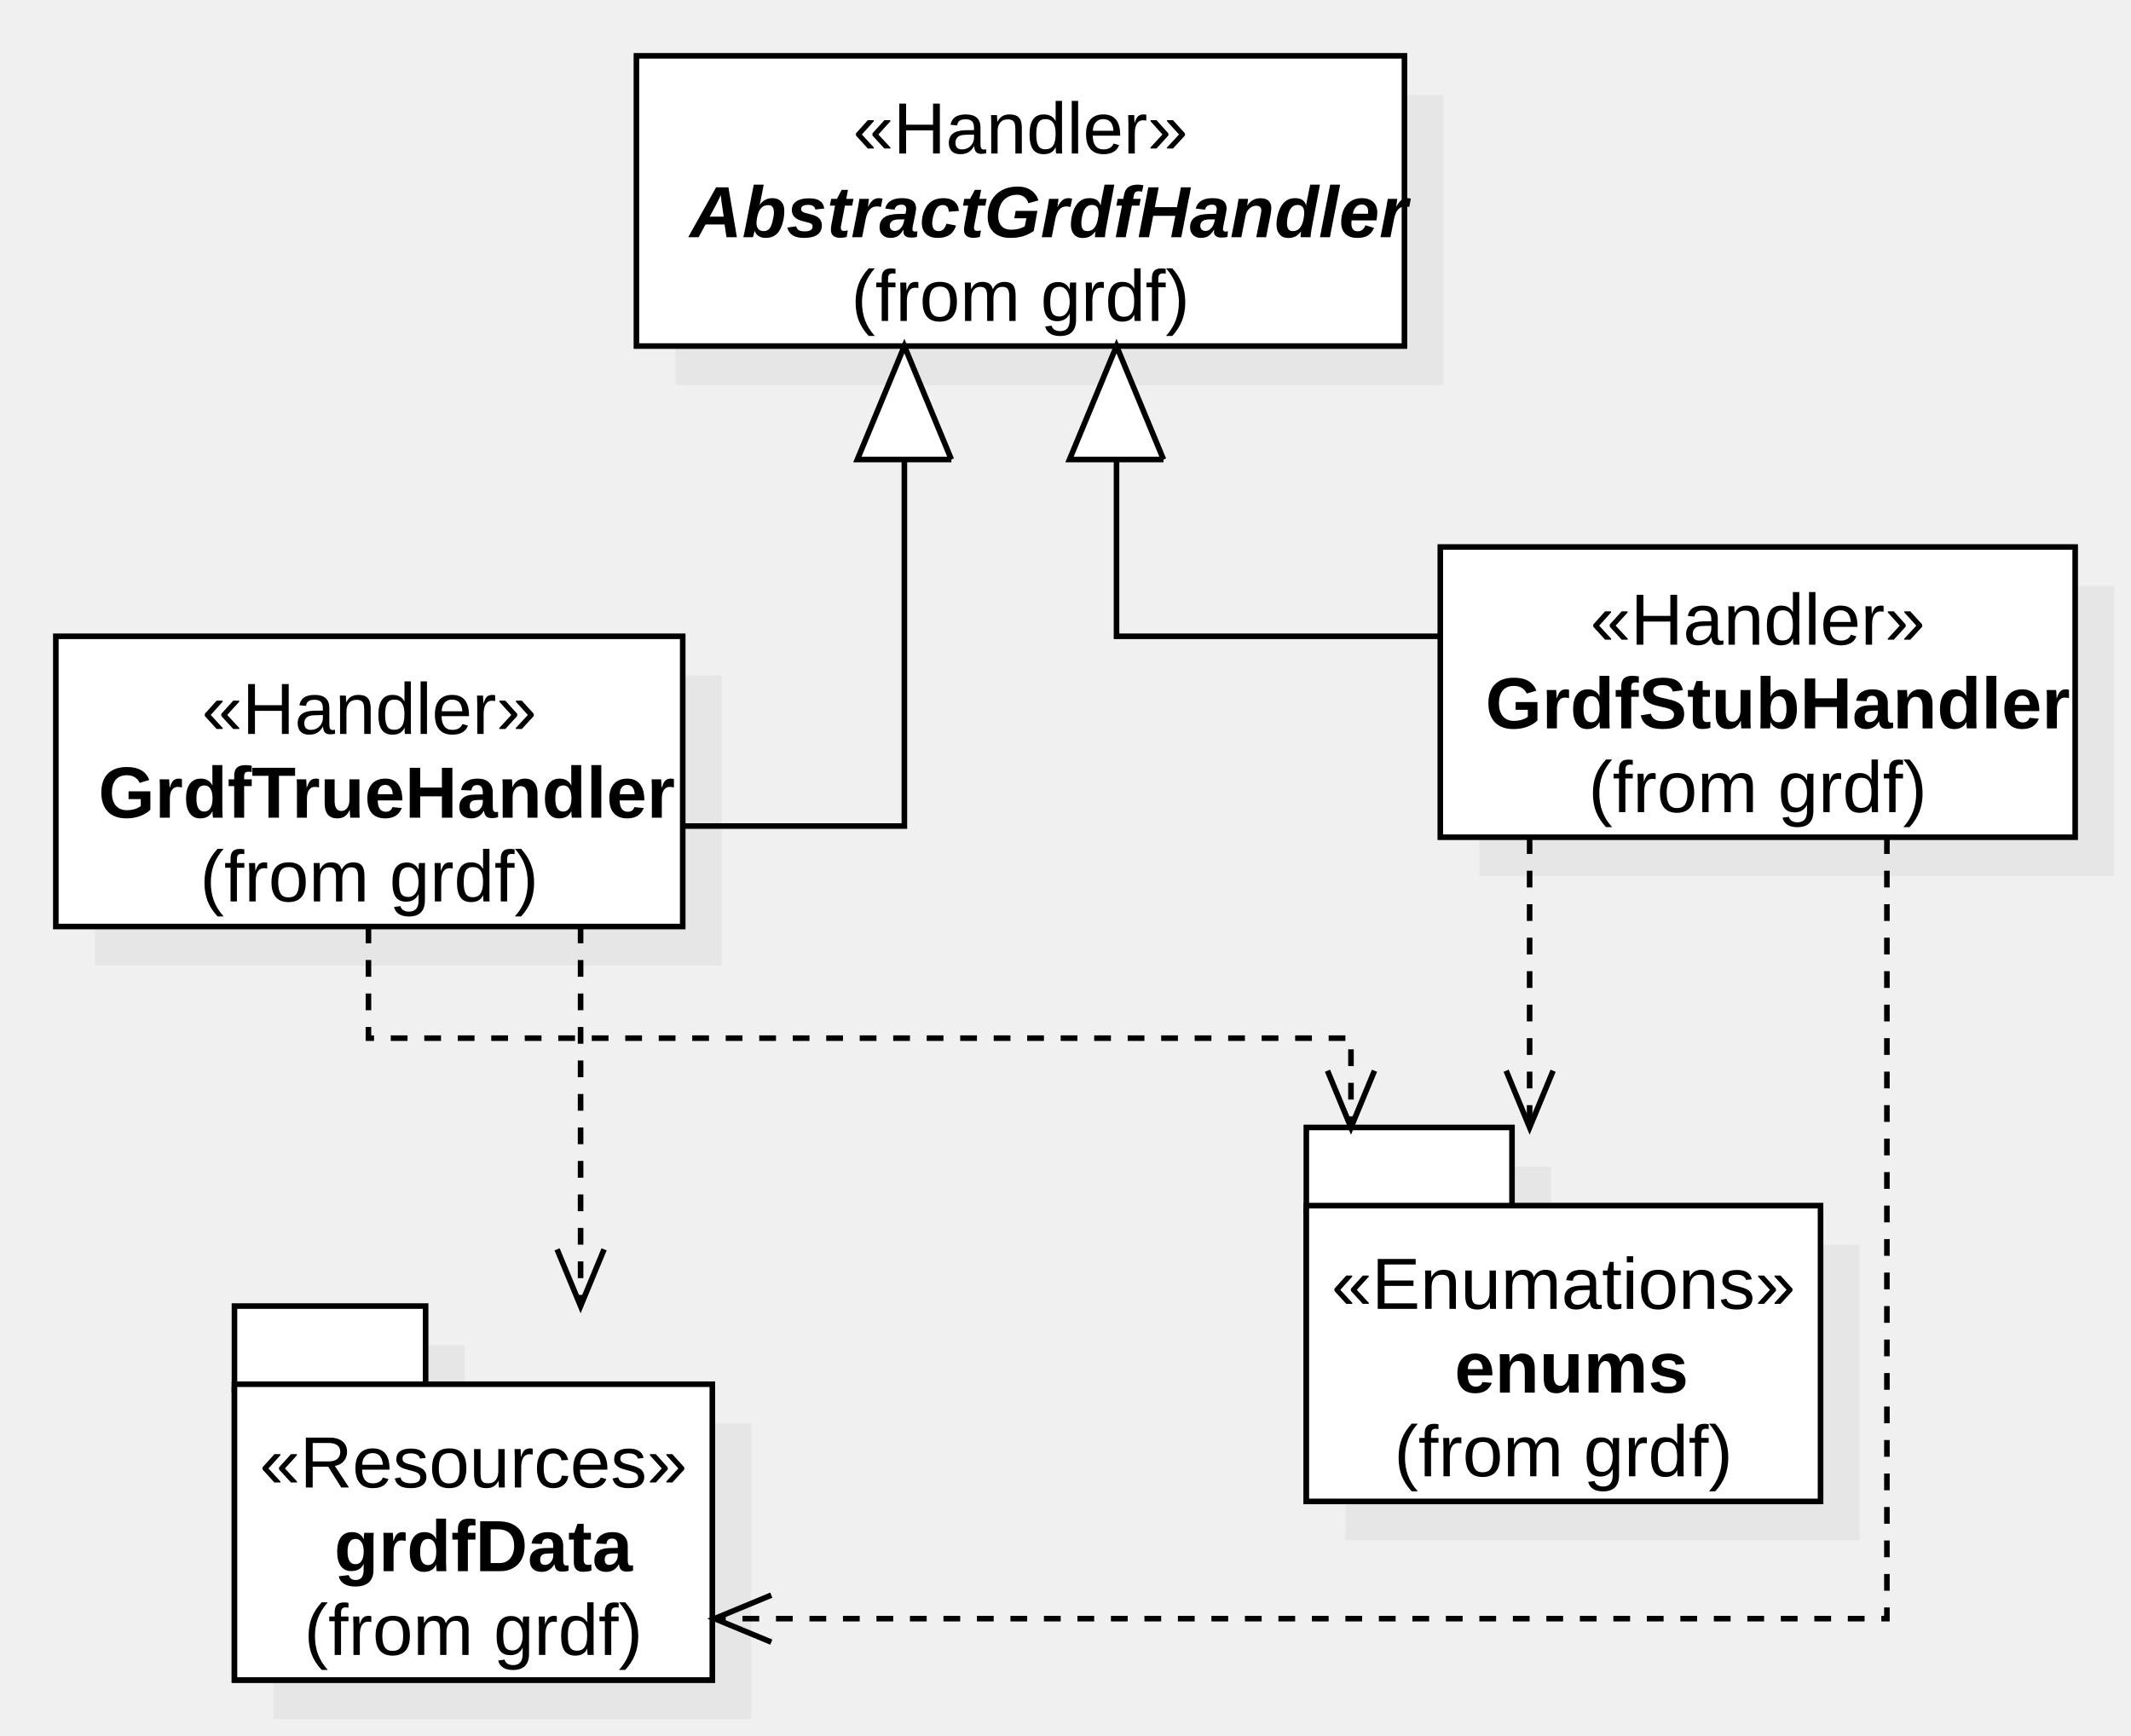
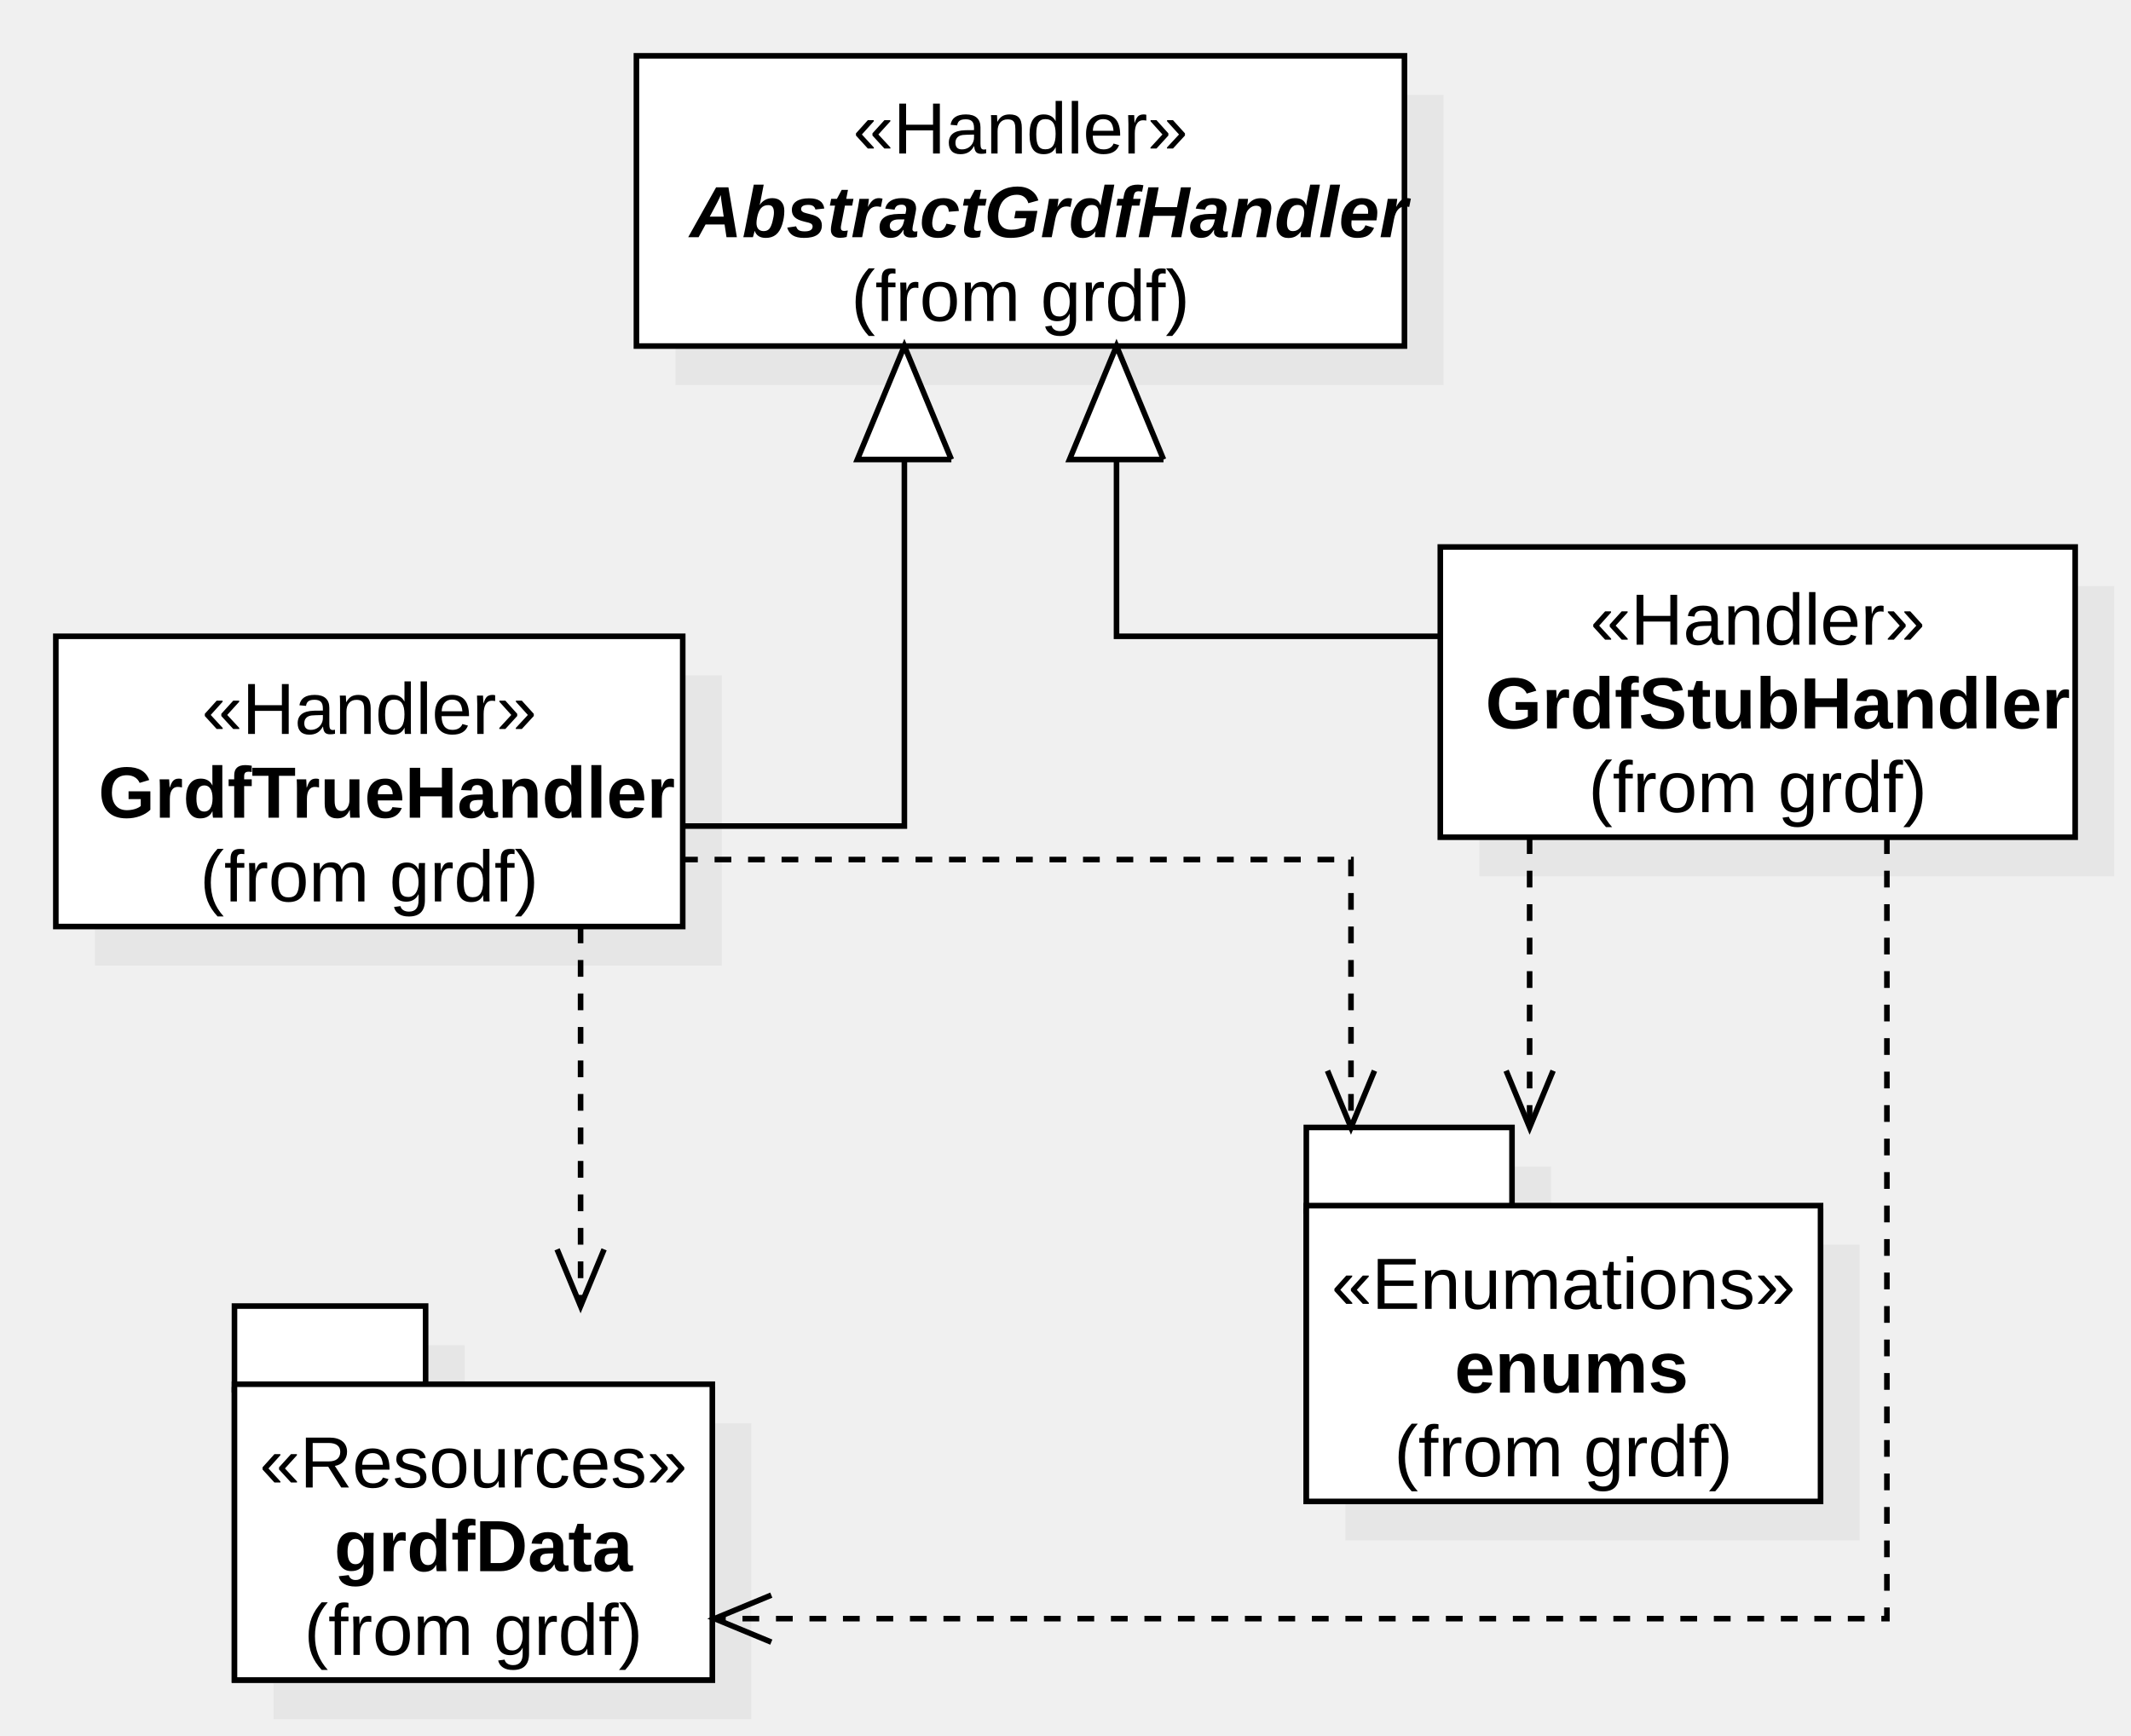
<svg xmlns="http://www.w3.org/2000/svg" version="1.1" width="381.724" height="311">
  <defs />
  <g>
    <g transform="translate(-630,-382) scale(1,1)">
      <rect fill="#C0C0C0" stroke="none" x="679" y="623" width="34.239" height="15" opacity="0.2" />
    </g>
    <g transform="translate(-630,-382) scale(1,1)">
      <rect fill="#C0C0C0" stroke="none" x="679" y="637" width="85.597" height="53" opacity="0.2" />
    </g>
    <g transform="translate(-630,-382) scale(1,1)">
      <rect fill="#ffffff" stroke="none" x="672" y="631" width="85.597" height="52" />
    </g>
    <g transform="translate(-630,-382) scale(1,1)">
      <path fill="none" stroke="#000000" d="M 672 631 L 757.597 631 L 757.597 683 L 672 683 L 672 631 Z Z" stroke-miterlimit="10" />
    </g>
    <g transform="translate(-630,-382) scale(1,1)">
      <rect fill="#ffffff" stroke="none" x="672" y="616" width="34.239" height="15" />
    </g>
    <g transform="translate(-630,-382) scale(1,1)">
      <path fill="none" stroke="#000000" d="M 672 616 L 706.239 616 L 706.239 631 L 672 631 L 672 616 Z Z" stroke-miterlimit="10" />
    </g>
    <g transform="translate(-630,-382) scale(1,1)">
      <rect fill="#ffffff" stroke="none" x="672" y="630" width="85.597" height="53" />
    </g>
    <g transform="translate(-630,-382) scale(1,1)">
      <path fill="none" stroke="#000000" d="M 672 630 L 757.597 630 L 757.597 683 L 672 683 L 672 630 Z Z" stroke-miterlimit="10" />
    </g>
    <g transform="translate(-630,-382) scale(1,1)">
      <g>
        <path fill="none" stroke="none" />
        <text fill="#000000" stroke="none" font-family="Arial" font-size="13px" font-style="normal" font-weight="normal" text-decoration="none" x="676.5" y="648.5">«Resources»</text>
      </g>
    </g>
    <g transform="translate(-630,-382) scale(1,1)">
      <g>
        <path fill="none" stroke="none" />
        <text fill="#000000" stroke="none" font-family="Arial" font-size="13px" font-style="normal" font-weight="bold" text-decoration="none" x="689.868" y="663.5">grdfData</text>
      </g>
    </g>
    <g transform="translate(-630,-382) scale(1,1)">
      <g>
        <path fill="none" stroke="none" />
        <text fill="#000000" stroke="none" font-family="Arial" font-size="13px" font-style="normal" font-weight="normal" text-decoration="none" x="684.463" y="678.5">(from grdf)</text>
      </g>
    </g>
    <g transform="translate(-630,-382) scale(1,1)">
      <rect fill="#C0C0C0" stroke="none" x="871" y="591" width="36.844" height="15" opacity="0.2" />
    </g>
    <g transform="translate(-630,-382) scale(1,1)">
      <rect fill="#C0C0C0" stroke="none" x="871" y="605" width="92.11" height="53" opacity="0.2" />
    </g>
    <g transform="translate(-630,-382) scale(1,1)">
      <rect fill="#ffffff" stroke="none" x="864" y="599" width="92.11" height="52" />
    </g>
    <g transform="translate(-630,-382) scale(1,1)">
      <path fill="none" stroke="#000000" d="M 864 599 L 956.11 599 L 956.11 651 L 864 651 L 864 599 Z Z" stroke-miterlimit="10" />
    </g>
    <g transform="translate(-630,-382) scale(1,1)">
      <rect fill="#ffffff" stroke="none" x="864" y="584" width="36.844" height="15" />
    </g>
    <g transform="translate(-630,-382) scale(1,1)">
      <path fill="none" stroke="#000000" d="M 864 584 L 900.844 584 L 900.844 599 L 864 599 L 864 584 Z Z" stroke-miterlimit="10" />
    </g>
    <g transform="translate(-630,-382) scale(1,1)">
      <rect fill="#ffffff" stroke="none" x="864" y="598" width="92.11" height="53" />
    </g>
    <g transform="translate(-630,-382) scale(1,1)">
      <path fill="none" stroke="#000000" d="M 864 598 L 956.11 598 L 956.11 651 L 864 651 L 864 598 Z Z" stroke-miterlimit="10" />
    </g>
    <g transform="translate(-630,-382) scale(1,1)">
      <g>
        <path fill="none" stroke="none" />
        <text fill="#000000" stroke="none" font-family="Arial" font-size="13px" font-style="normal" font-weight="normal" text-decoration="none" x="868.5" y="616.5">«Enumations»</text>
      </g>
    </g>
    <g transform="translate(-630,-382) scale(1,1)">
      <g>
        <path fill="none" stroke="none" />
        <text fill="#000000" stroke="none" font-family="Arial" font-size="13px" font-style="normal" font-weight="bold" text-decoration="none" x="890.545" y="631.5">enums</text>
      </g>
    </g>
    <g transform="translate(-630,-382) scale(1,1)">
      <g>
        <path fill="none" stroke="none" />
        <text fill="#000000" stroke="none" font-family="Arial" font-size="13px" font-style="normal" font-weight="normal" text-decoration="none" x="879.719" y="646.5">(from grdf)</text>
      </g>
    </g>
    <g transform="translate(-630,-382) scale(1,1)">
      <rect fill="#C0C0C0" stroke="none" x="751" y="399" width="137.578" height="52" opacity="0.2" />
    </g>
    <g transform="translate(-630,-382) scale(1,1)">
      <rect fill="#ffffff" stroke="none" x="744" y="392" width="137.578" height="52" />
    </g>
    <g transform="translate(-630,-382) scale(1,1)">
      <path fill="none" stroke="#000000" d="M 744 392 L 881.578 392 L 881.578 444 L 744 444 L 744 392 Z Z" stroke-miterlimit="10" />
    </g>
    <g transform="translate(-630,-382) scale(1,1)">
      <g>
        <path fill="none" stroke="none" />
        <text fill="#000000" stroke="none" font-family="Arial" font-size="13px" font-style="normal" font-weight="normal" text-decoration="none" x="782.796" y="409.5">«Handler»</text>
      </g>
    </g>
    <g transform="translate(-630,-382) scale(1,1)">
      <g>
        <path fill="none" stroke="none" />
        <text fill="#000000" stroke="none" font-family="Arial" font-size="13px" font-style="italic" font-weight="bold" text-decoration="none" x="753.543" y="424.5">AbstractGrdfHandler</text>
      </g>
    </g>
    <g transform="translate(-630,-382) scale(1,1)">
      <g>
        <path fill="none" stroke="none" />
        <text fill="#000000" stroke="none" font-family="Arial" font-size="13px" font-style="normal" font-weight="normal" text-decoration="none" x="782.454" y="439.5">(from grdf)</text>
      </g>
    </g>
    <g transform="translate(-630,-382) scale(1,1)">
      <rect fill="#C0C0C0" stroke="none" x="895" y="487" width="113.724" height="52" opacity="0.2" />
    </g>
    <g transform="translate(-630,-382) scale(1,1)">
      <rect fill="#ffffff" stroke="none" x="888" y="480" width="113.724" height="52" />
    </g>
    <g transform="translate(-630,-382) scale(1,1)">
      <path fill="none" stroke="#000000" d="M 888 480 L 1001.724 480 L 1001.724 532 L 888 532 L 888 480 Z Z" stroke-miterlimit="10" />
    </g>
    <g transform="translate(-630,-382) scale(1,1)">
      <g>
        <path fill="none" stroke="none" />
        <text fill="#000000" stroke="none" font-family="Arial" font-size="13px" font-style="normal" font-weight="normal" text-decoration="none" x="914.869" y="497.5">«Handler»</text>
      </g>
    </g>
    <g transform="translate(-630,-382) scale(1,1)">
      <g>
        <path fill="none" stroke="none" />
        <text fill="#000000" stroke="none" font-family="Arial" font-size="13px" font-style="normal" font-weight="bold" text-decoration="none" x="896.086" y="512.5">GrdfStubHandler</text>
      </g>
    </g>
    <g transform="translate(-630,-382) scale(1,1)">
      <g>
        <path fill="none" stroke="none" />
        <text fill="#000000" stroke="none" font-family="Arial" font-size="13px" font-style="normal" font-weight="normal" text-decoration="none" x="914.526" y="527.5">(from grdf)</text>
      </g>
    </g>
    <g transform="translate(-630,-382) scale(1,1)">
      <path fill="none" stroke="#000000" d="M 888 496 L 830 496 L 830 444" stroke-miterlimit="10" />
    </g>
    <g transform="translate(-630,-382) scale(1,1)">
      <path fill="#FFFFFF" stroke="none" d="M 838.419 464.325 L 830 444 L 821.581 464.325" />
    </g>
    <g transform="translate(-630,-382) scale(1,1)">
      <path fill="none" stroke="#000000" d="M 838.419 464.325 L 830 444 L 821.581 464.325 L 838.419 464.325" stroke-miterlimit="10" />
    </g>
    <g transform="translate(-630,-382) scale(1,1)">
      <rect fill="#C0C0C0" stroke="none" x="647" y="503" width="112.295" height="52" opacity="0.2" />
    </g>
    <g transform="translate(-630,-382) scale(1,1)">
      <rect fill="#ffffff" stroke="none" x="640" y="496" width="112.295" height="52" />
    </g>
    <g transform="translate(-630,-382) scale(1,1)">
      <path fill="none" stroke="#000000" d="M 640 496 L 752.295 496 L 752.295 548 L 640 548 L 640 496 Z Z" stroke-miterlimit="10" />
    </g>
    <g transform="translate(-630,-382) scale(1,1)">
      <g>
        <path fill="none" stroke="none" />
        <text fill="#000000" stroke="none" font-family="Arial" font-size="13px" font-style="normal" font-weight="normal" text-decoration="none" x="666.155" y="513.5">«Handler»</text>
      </g>
    </g>
    <g transform="translate(-630,-382) scale(1,1)">
      <g>
        <path fill="none" stroke="none" />
        <text fill="#000000" stroke="none" font-family="Arial" font-size="13px" font-style="normal" font-weight="bold" text-decoration="none" x="647.62" y="528.5">GrdfTrueHandler</text>
      </g>
    </g>
    <g transform="translate(-630,-382) scale(1,1)">
      <g>
        <path fill="none" stroke="none" />
        <text fill="#000000" stroke="none" font-family="Arial" font-size="13px" font-style="normal" font-weight="normal" text-decoration="none" x="665.812" y="543.5">(from grdf)</text>
      </g>
    </g>
    <g transform="translate(-630,-382) scale(1,1)">
      <path fill="none" stroke="#000000" d="M 752 530 L 792 530 L 792 444" stroke-miterlimit="10" />
    </g>
    <g transform="translate(-630,-382) scale(1,1)">
      <path fill="#FFFFFF" stroke="none" d="M 800.419 464.325 L 792 444 L 783.581 464.325" />
    </g>
    <g transform="translate(-630,-382) scale(1,1)">
      <path fill="none" stroke="#000000" d="M 800.419 464.325 L 792 444 L 783.581 464.325 L 800.419 464.325" stroke-miterlimit="10" />
    </g>
    <g transform="translate(-630,-382) scale(1,1)">
      <path fill="none" stroke="#000000" d="M 734 548 L 734 616" stroke-miterlimit="10" stroke-dasharray="3" />
    </g>
    <g transform="translate(-630,-382) scale(1,1)">
      <path fill="none" stroke="#000000" d="M 729.79 605.837 L 734 616 L 738.21 605.837" stroke-miterlimit="10" />
    </g>
    <g transform="translate(-630,-382) scale(1,1)">
      <path fill="none" stroke="#000000" d="M 968 532 L 968 672 L 758 672" stroke-miterlimit="10" stroke-dasharray="3" />
    </g>
    <g transform="translate(-630,-382) scale(1,1)">
      <path fill="none" stroke="#000000" d="M 768.163 667.79 L 758 672 L 768.163 676.21" stroke-miterlimit="10" />
    </g>
    <g transform="translate(-630,-382) scale(1,1)">
      <path fill="none" stroke="#000000" d="M 904 532 L 904 584" stroke-miterlimit="10" stroke-dasharray="3" />
    </g>
    <g transform="translate(-630,-382) scale(1,1)">
      <path fill="none" stroke="#000000" d="M 899.79 573.837 L 904 584 L 908.21 573.837" stroke-miterlimit="10" />
    </g>
    <g transform="translate(-630,-382) scale(1,1)">
-       <path fill="none" stroke="#000000" d="M 696 548 L 696 568 L 872 568 L 872 584" stroke-miterlimit="10" stroke-dasharray="3" />
+       <path fill="none" stroke="#000000" d="M 752 536 L 872 536 L 872 584" stroke-miterlimit="10" stroke-dasharray="3" />
    </g>
    <g transform="translate(-630,-382) scale(1,1)">
      <path fill="none" stroke="#000000" d="M 867.79 573.837 L 872 584 L 876.21 573.837" stroke-miterlimit="10" />
    </g>
  </g>
</svg>
